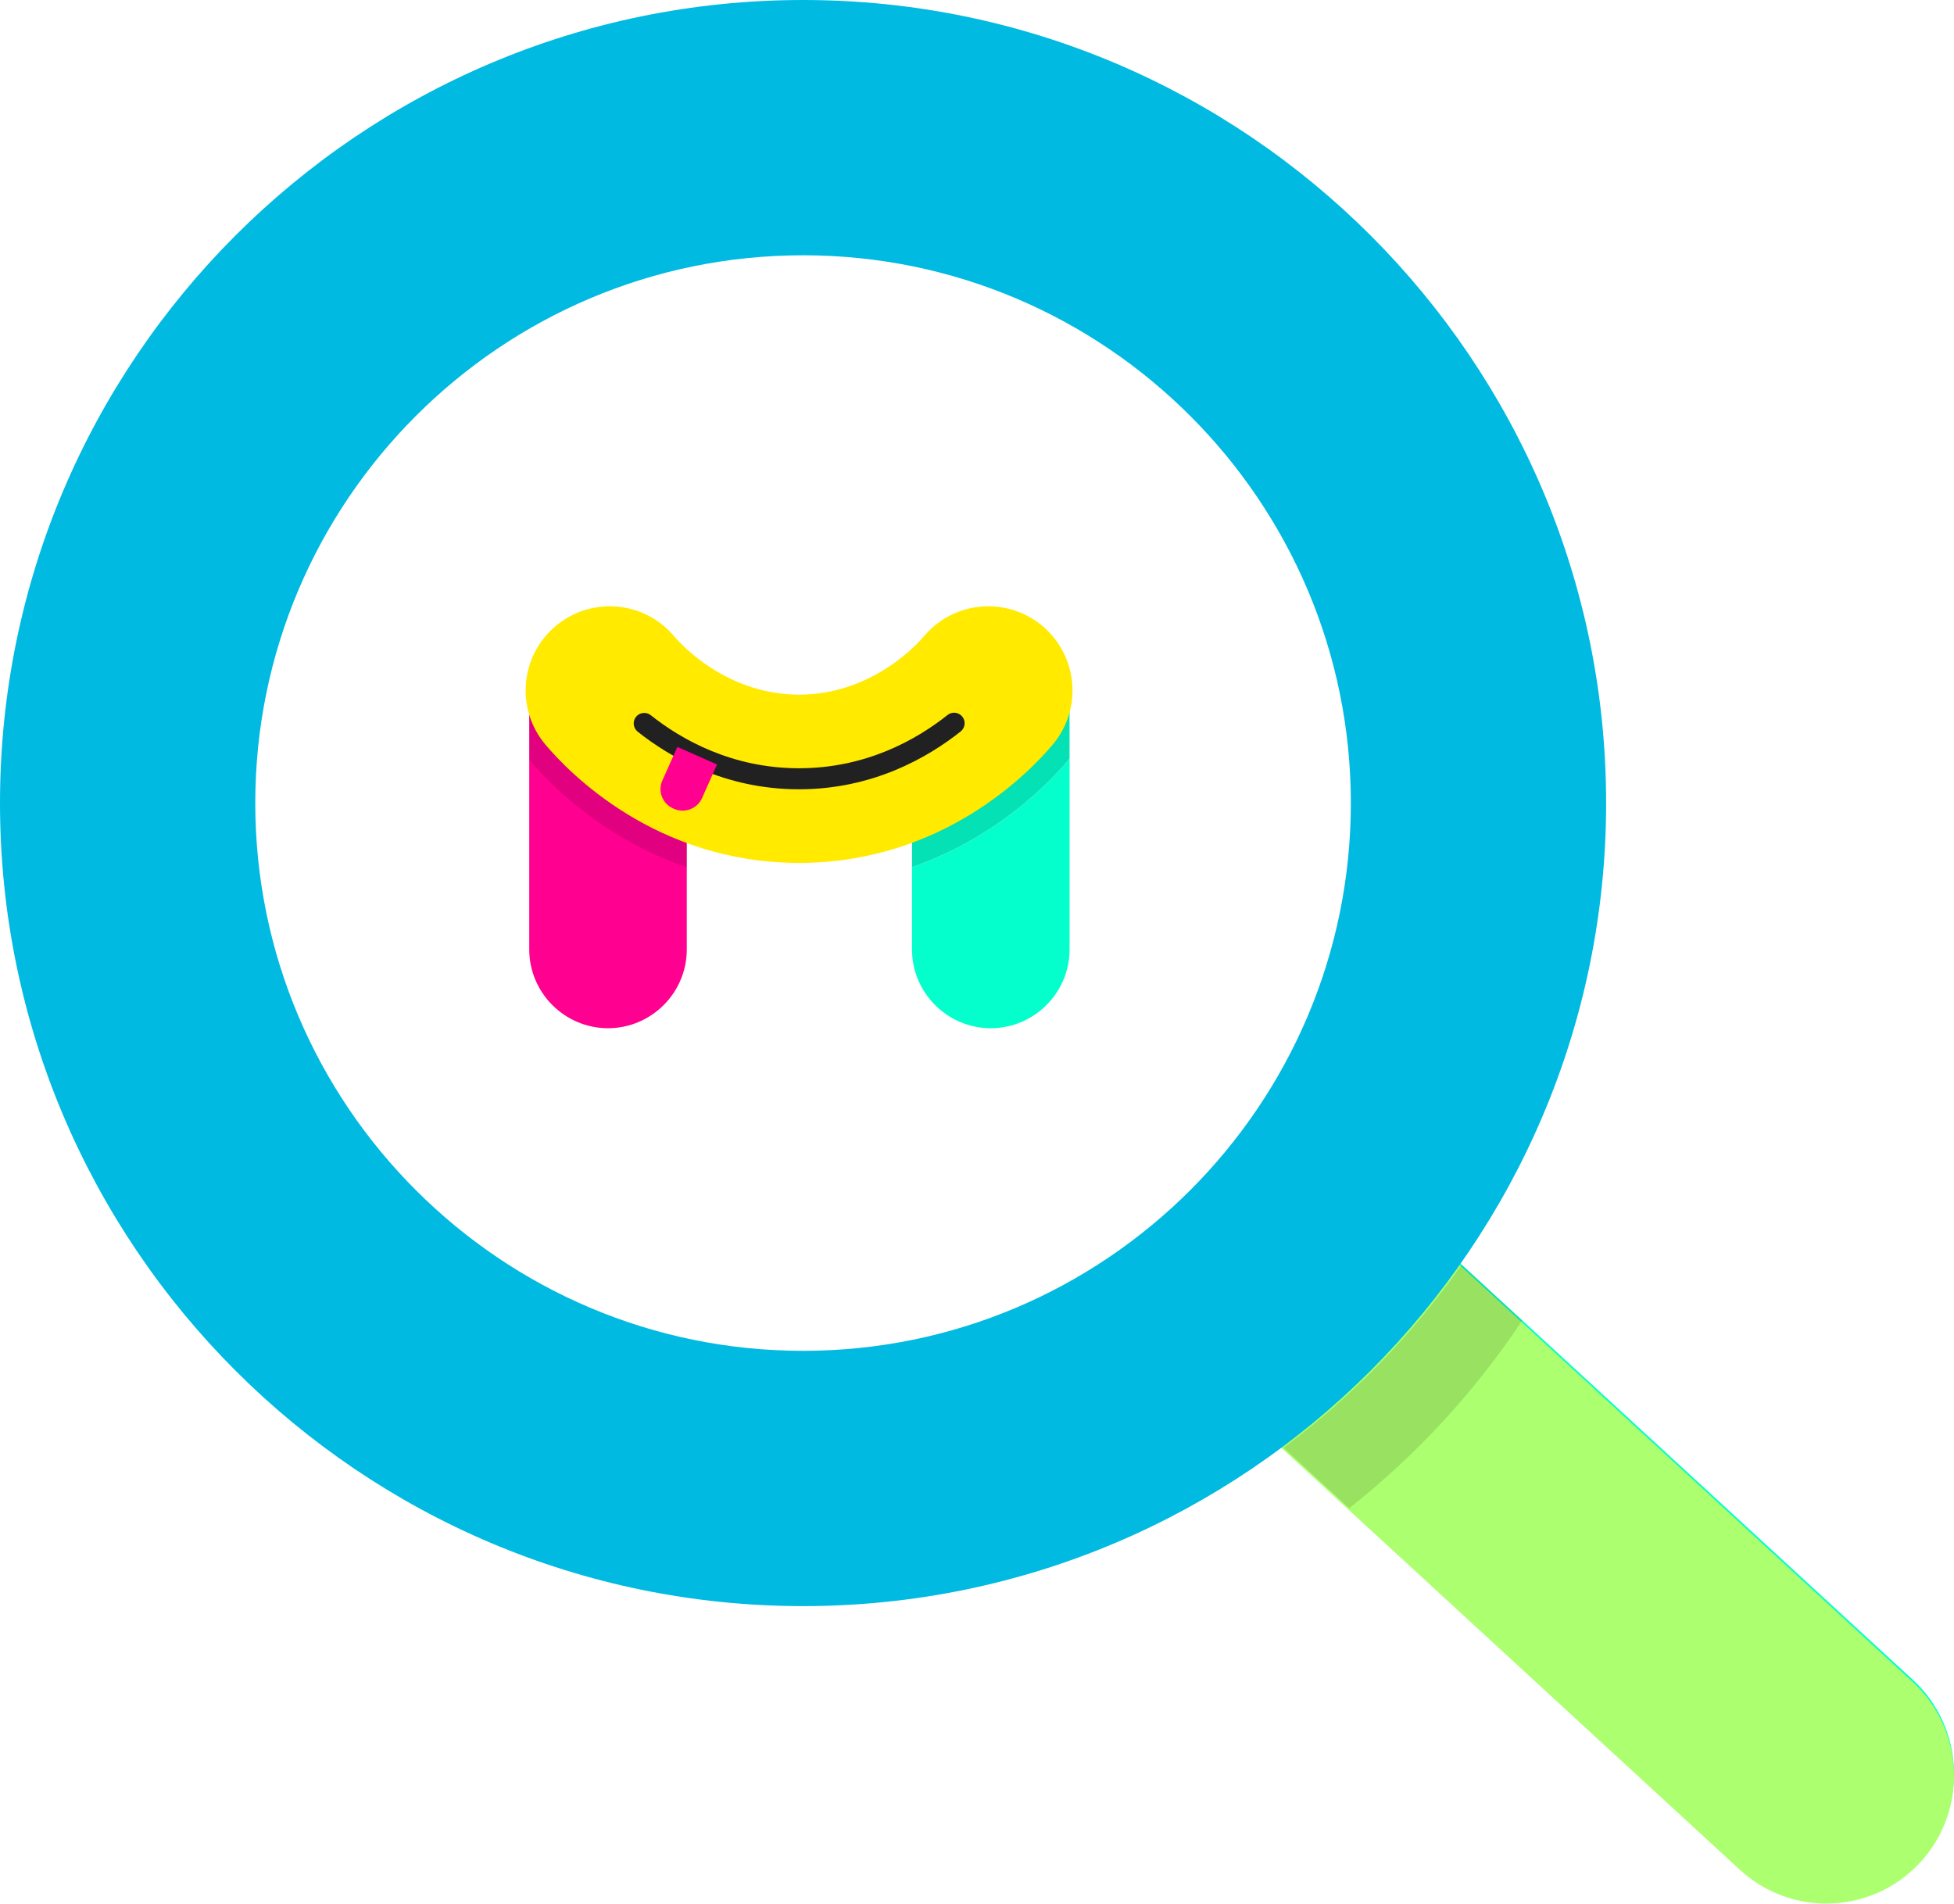
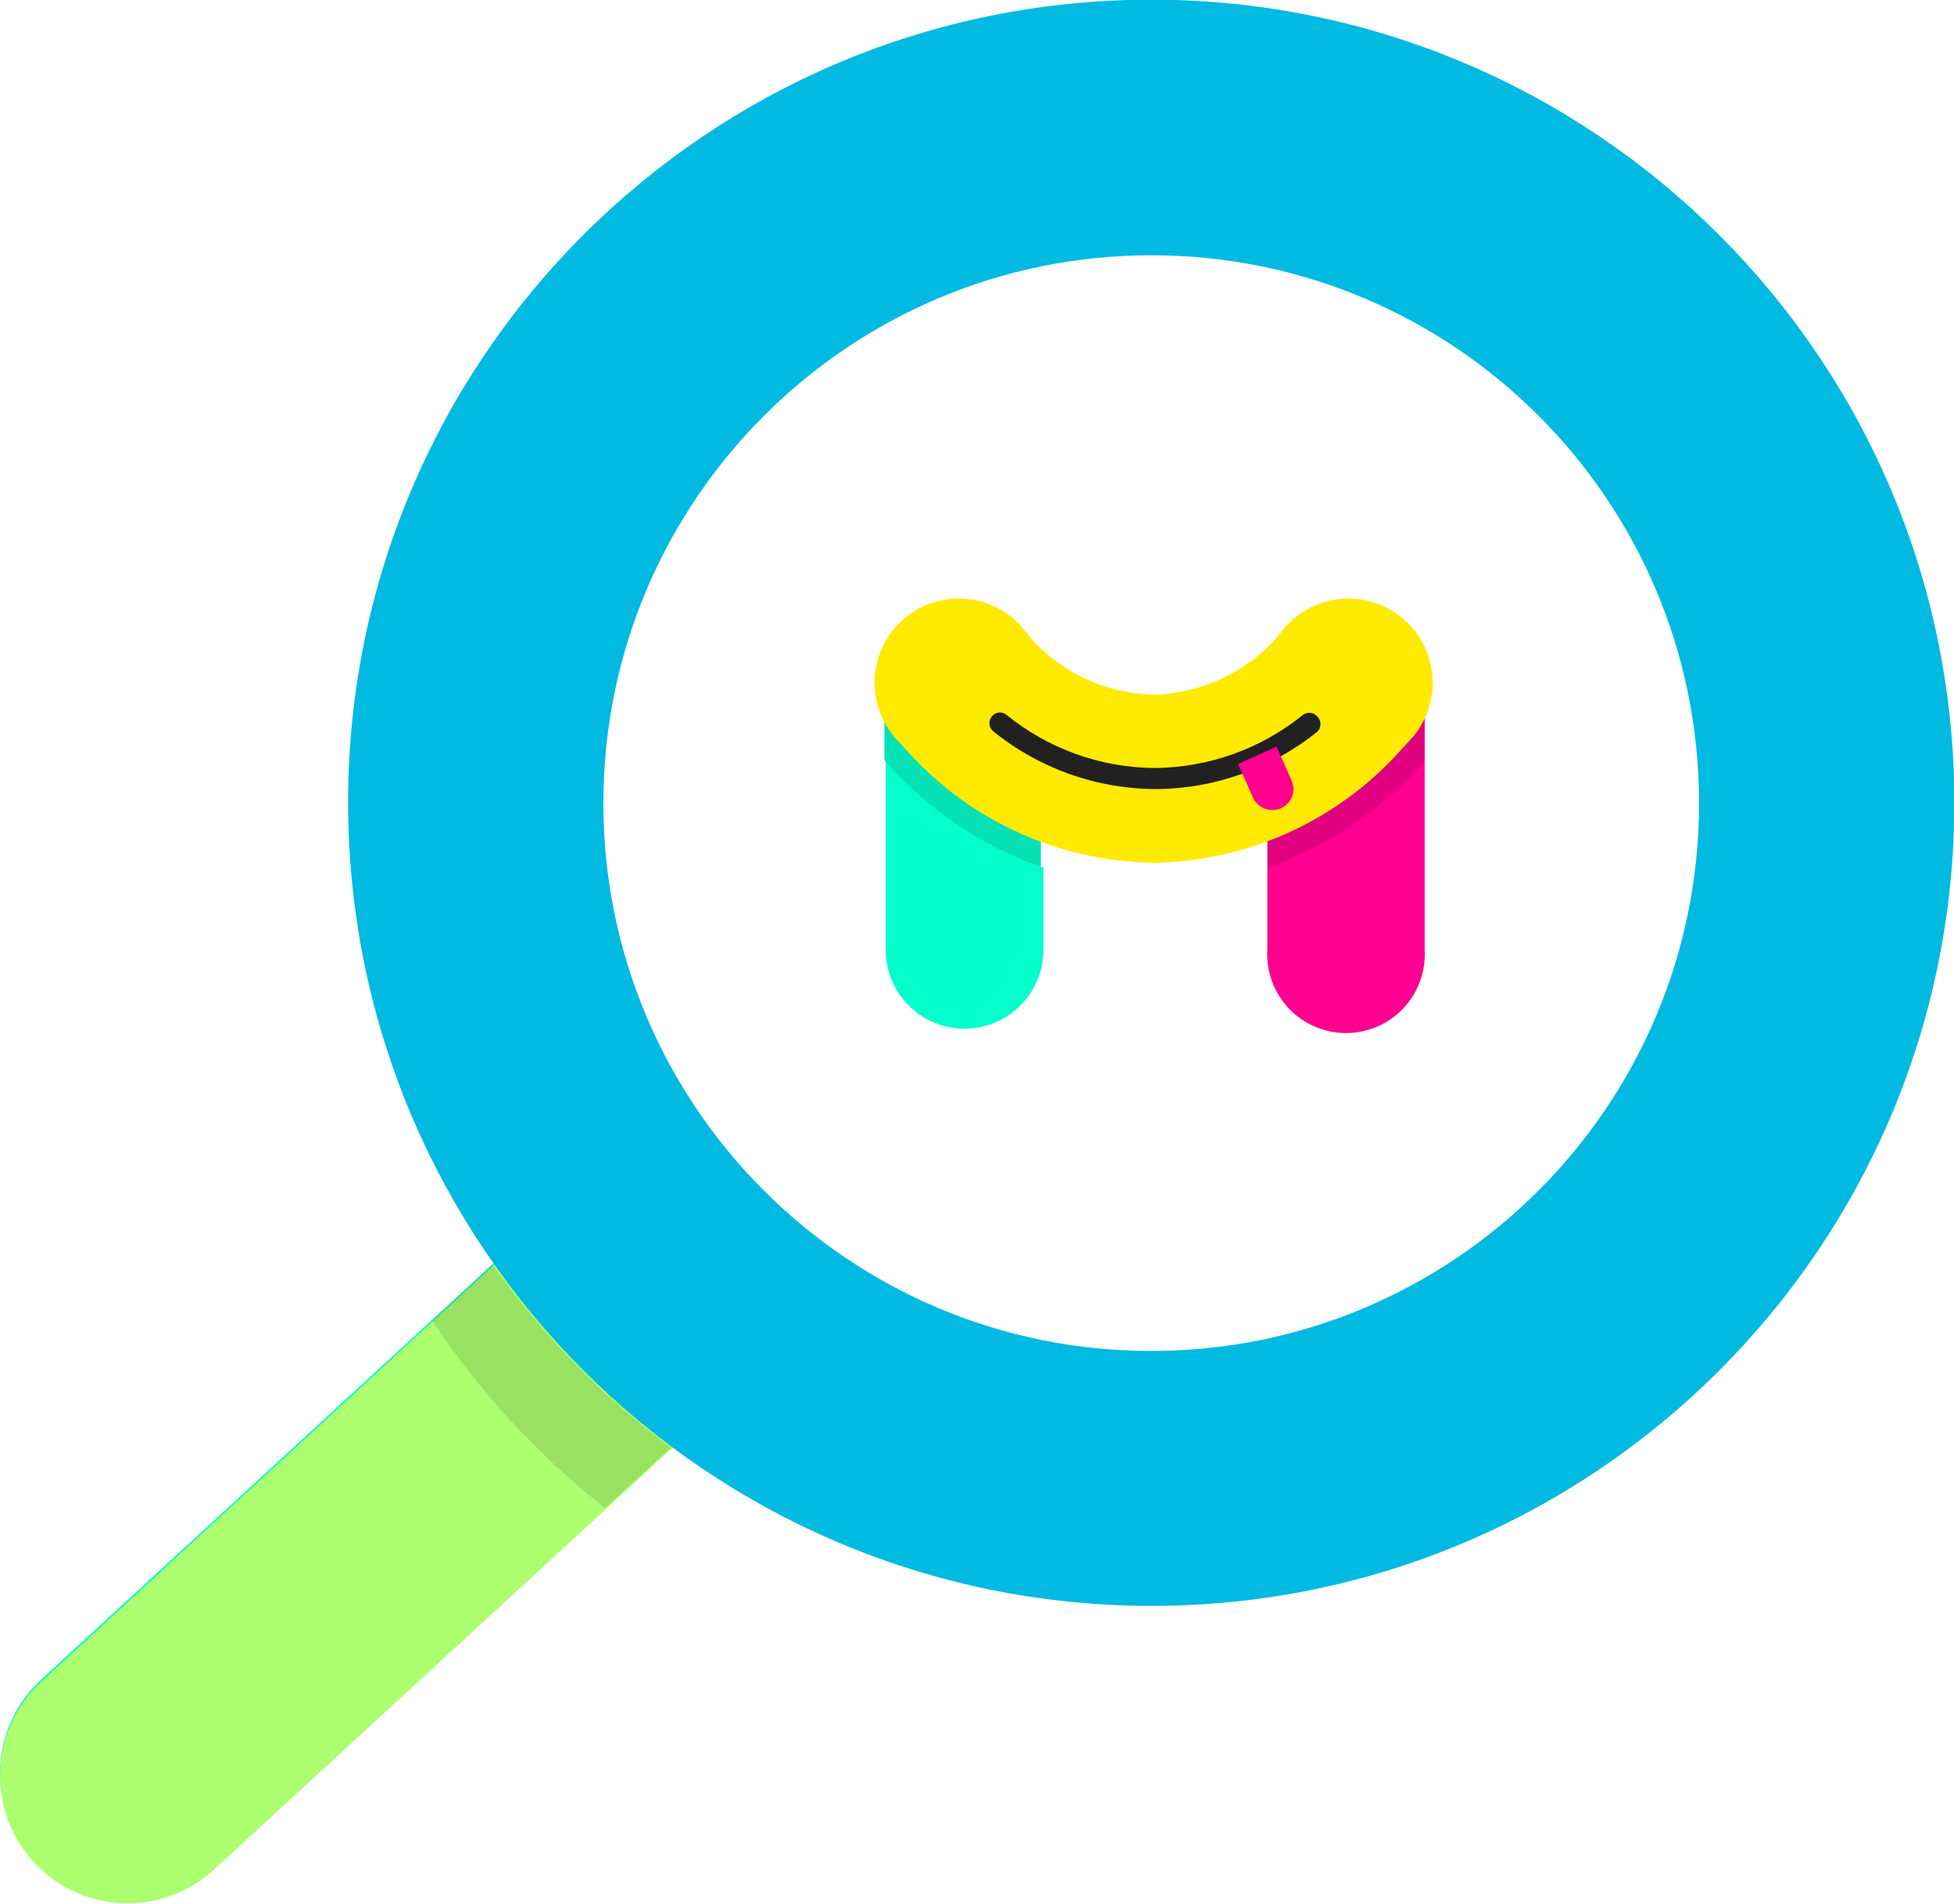
- <svg xmlns="http://www.w3.org/2000/svg" xmlns:xlink="http://www.w3.org/1999/xlink" version="1.1" id="Layer_1" x="0px" y="0px" width="61.236px" height="59.654px" viewBox="0 0 61.236 59.654" enable-background="new 0 0 61.236 59.654" xml:space="preserve">
-   <g>
-     <defs>
-       <rect id="SVGID_1_" width="61.236" height="59.654" />
-     </defs>
-     <clipPath id="SVGID_2_">
-       <use xlink:href="#SVGID_1_" overflow="visible" />
-     </clipPath>
-     <g clip-path="url(#SVGID_2_)">
-       <defs>
-         <rect id="SVGID_3_" y="0" width="61.237" height="59.654" />
-       </defs>
-       <clipPath id="SVGID_4_">
-         <use xlink:href="#SVGID_3_" overflow="visible" />
-       </clipPath>
-       <g clip-path="url(#SVGID_4_)">
-         <path fill="#04FFCC" d="M57.235,59.583c-0.968,0-1.938-0.35-2.708-1.057l-16.38-15.072c-1.625-1.496-1.73-4.026-0.234-5.651     c1.495-1.627,4.024-1.73,5.652-0.235l16.38,15.072c1.625,1.496,1.73,4.026,0.234,5.651     C59.392,59.148,58.314,59.583,57.235,59.583z" />
-       </g>
-       <path clip-path="url(#SVGID_4_)" fill="#ACFF6E" d="M57.235,59.654c-0.968,0-1.938-0.349-2.708-1.057L38.148,43.525    c-1.626-1.496-1.73-4.027-0.234-5.652c1.495-1.626,4.026-1.731,5.651-0.234l16.379,15.073c1.626,1.494,1.731,4.025,0.235,5.65    C59.392,59.22,58.315,59.654,57.235,59.654" />
-       <path clip-path="url(#SVGID_4_)" fill="#FF0090" d="M19.054,19.159c1.358,0,2.469,1.111,2.469,2.468v5.552v2.576    c0,1.357-1.111,2.468-2.469,2.468c-1.357,0-2.468-1.111-2.468-2.468V23.8v-2.173C16.586,20.271,17.697,19.159,19.054,19.159" />
-       <g opacity="0.12" clip-path="url(#SVGID_4_)">
-         <g>
-           <defs>
-             <rect id="SVGID_5_" x="16.586" y="19.159" width="4.937" height="8.02" />
-           </defs>
-           <clipPath id="SVGID_6_">
-             <use xlink:href="#SVGID_5_" overflow="visible" />
-           </clipPath>
-           <path clip-path="url(#SVGID_6_)" d="M16.607,23.828c-0.007-0.009-0.014-0.019-0.021-0.028v-2.172      c0-1.358,1.111-2.468,2.468-2.468c1.358,0,2.469,1.11,2.469,2.468v5.551C18.837,26.255,17.166,24.495,16.607,23.828" />
-         </g>
-       </g>
-       <path clip-path="url(#SVGID_4_)" fill="#04FFCC" d="M33.477,23.827c0.015-0.018,0.026-0.038,0.042-0.056v5.984    c0,1.358-1.11,2.468-2.469,2.468c-1.358,0-2.469-1.109-2.469-2.468v-2.583C31.254,26.247,32.918,24.494,33.477,23.827" />
-       <path clip-path="url(#SVGID_4_)" fill="#04FFCC" d="M31.05,19.159c1.358,0,2.468,1.111,2.468,2.468v2.144    c-0.014,0.018-0.026,0.037-0.042,0.055c-0.558,0.667-2.222,2.42-4.894,3.346v-5.545C28.582,20.271,29.693,19.159,31.05,19.159" />
-       <g opacity="0.12" clip-path="url(#SVGID_4_)">
-         <g>
-           <defs>
-             <rect id="SVGID_7_" x="28.582" y="19.159" width="4.937" height="8.013" />
-           </defs>
-           <clipPath id="SVGID_8_">
-             <use xlink:href="#SVGID_7_" overflow="visible" />
-           </clipPath>
-           <path clip-path="url(#SVGID_8_)" d="M31.05,19.159c1.358,0,2.468,1.111,2.468,2.468v2.144c-0.014,0.018-0.026,0.037-0.042,0.055      c-0.558,0.667-2.222,2.42-4.894,3.346v-5.545C28.582,20.271,29.693,19.159,31.05,19.159" />
-         </g>
-       </g>
-       <path clip-path="url(#SVGID_4_)" fill="#FFEA00" d="M25.042,27.042c4.491,0,7.221-2.839,7.952-3.711    c0.936-1.116,0.789-2.779-0.326-3.715c-1.116-0.935-2.779-0.789-3.715,0.327c-0.157,0.187-1.597,1.826-3.911,1.826h-0.015    c-2.305-0.007-3.741-1.64-3.897-1.826c-0.936-1.116-2.598-1.262-3.714-0.326c-1.116,0.935-1.262,2.598-0.327,3.714    c0.728,0.867,3.449,3.698,7.924,3.711H25.042z" />
-       <path clip-path="url(#SVGID_4_)" fill="#212121" d="M25.041,24.735c2.301,0,4.023-0.985,5.065-1.812    c0.143-0.114,0.166-0.321,0.053-0.463c-0.114-0.143-0.32-0.167-0.463-0.054c-0.959,0.763-2.545,1.67-4.655,1.67H25.02    c-2.099-0.006-3.674-0.907-4.626-1.663c-0.142-0.113-0.35-0.089-0.463,0.053c-0.113,0.143-0.089,0.351,0.053,0.464    c1.034,0.82,2.746,1.799,5.035,1.805H25.041z" />
-       <path clip-path="url(#SVGID_4_)" fill="#FF0090" d="M21.228,23.407l-0.472,1.056c-0.149,0.331,0.004,0.724,0.339,0.872    l0.026,0.012c0.334,0.148,0.73-0.002,0.878-0.333l0.472-1.056" />
-       <path clip-path="url(#SVGID_4_)" fill="#00BAE2" d="M25.167,50.333C11.29,50.333,0,39.044,0,25.167S11.29,0,25.167,0    c13.877,0,25.167,11.29,25.167,25.167S39.044,50.333,25.167,50.333 M25.167,8C15.701,8,8,15.701,8,25.167    s7.701,17.166,17.167,17.166c9.466,0,17.167-7.7,17.167-17.166S34.633,8,25.167,8" />
-       <g opacity="0.12" clip-path="url(#SVGID_4_)">
-         <g>
-           <defs>
-             <rect id="SVGID_9_" x="40.225" y="39.638" width="7.479" height="7.626" />
-           </defs>
-           <clipPath id="SVGID_10_">
-             <use xlink:href="#SVGID_9_" overflow="visible" />
-           </clipPath>
-           <path clip-path="url(#SVGID_10_)" d="M47.704,41.382l-1.896-1.744c-1.547,2.193-3.431,4.132-5.582,5.732l2.057,1.894      C44.385,45.604,46.219,43.619,47.704,41.382" />
-         </g>
-       </g>
+ <svg xmlns="http://www.w3.org/2000/svg" viewBox="0 0 61.24 59.65">
+   <defs>
+     <style>.cls-1{isolation:isolate;}.cls-2{fill:none;stroke:#04ffcc;stroke-linecap:round;stroke-linejoin:round;stroke-width:8px;}.cls-3{fill:#acff6e;}.cls-4{fill:#ff0090;}.cls-5{opacity:0.12;mix-blend-mode:multiply;}.cls-6{fill:#04ffcc;}.cls-7{fill:#ffea00;}.cls-8{fill:#212121;}.cls-9{fill:#00bae2;}</style>
+   </defs>
+   <g class="cls-1">
+     <g id="Layer_2" data-name="Layer 2">
+       <line class="cls-2" x1="20.38" y1="40.51" x2="4" y2="55.58" />
+       <path class="cls-3" d="M681.33,330.32a4,4,0,0,0,2.71-1.06l16.38-15.07A4,4,0,1,0,695,308.3l-16.38,15.08a4,4,0,0,0,2.71,6.94Z" transform="translate(-677.33 -270.67)" />
+       <path class="cls-4" d="M719.52,289.83a2.47,2.47,0,0,0-2.47,2.46v8.13a2.47,2.47,0,1,0,4.93,0v-8.13A2.47,2.47,0,0,0,719.52,289.83Z" transform="translate(-677.33 -270.67)" />
+       <path class="cls-5" d="M722,294.49l0,0v-2.18a2.47,2.47,0,0,0-4.93,0v5.55A11.44,11.44,0,0,0,722,294.49Z" transform="translate(-677.33 -270.67)" />
+       <path class="cls-6" d="M705.09,294.49l0-.05v6a2.47,2.47,0,0,0,4.94,0v-2.58A11.55,11.55,0,0,1,705.09,294.49Z" transform="translate(-677.33 -270.67)" />
+       <path class="cls-6" d="M707.52,289.83a2.47,2.47,0,0,0-2.47,2.46v2.15l0,.05a11.55,11.55,0,0,0,4.9,3.35v-5.55A2.47,2.47,0,0,0,707.52,289.83Z" transform="translate(-677.33 -270.67)" />
+       <path class="cls-5" d="M707.52,289.83a2.47,2.47,0,0,0-2.47,2.46v2.15l0,.05a11.55,11.55,0,0,0,4.9,3.35v-5.55A2.47,2.47,0,0,0,707.52,289.83Z" transform="translate(-677.33 -270.67)" />
+       <path class="cls-7" d="M713.53,297.71a10.57,10.57,0,0,1-7.95-3.71,2.64,2.64,0,1,1,4-3.39,5.33,5.33,0,0,0,3.91,1.83h0a5.39,5.39,0,0,0,3.9-1.83,2.64,2.64,0,1,1,4,3.39,10.59,10.59,0,0,1-7.92,3.71Z" transform="translate(-677.33 -270.67)" />
+       <path class="cls-8" d="M713.53,295.4a8.14,8.14,0,0,1-5.07-1.81.33.33,0,0,1-.05-.46.32.32,0,0,1,.46-.06,7.44,7.44,0,0,0,4.66,1.67h0a7.49,7.49,0,0,0,4.63-1.66.33.33,0,0,1,.46.05.34.34,0,0,1,0,.47,8.17,8.17,0,0,1-5,1.8Z" transform="translate(-677.33 -270.67)" />
+       <path class="cls-4" d="M717.34,294.07l.47,1.06a.66.66,0,0,1-.33.87h0a.67.67,0,0,1-.88-.33l-.47-1.06" transform="translate(-677.33 -270.67)" />
+       <path class="cls-9" d="M688.24,295.83A25.17,25.17,0,1,1,713.4,321,25.19,25.19,0,0,1,688.24,295.83Zm8,0a17.17,17.17,0,1,0,17.16-17.16A17.18,17.18,0,0,0,696.24,295.83Z" transform="translate(-677.33 -270.67)" />
+       <path class="cls-5" d="M690.87,312.05l1.89-1.75a25.17,25.17,0,0,0,5.59,5.74l-2.06,1.89A25.27,25.27,0,0,1,690.87,312.05Z" transform="translate(-677.33 -270.67)" />
    </g>
  </g>
</svg>
